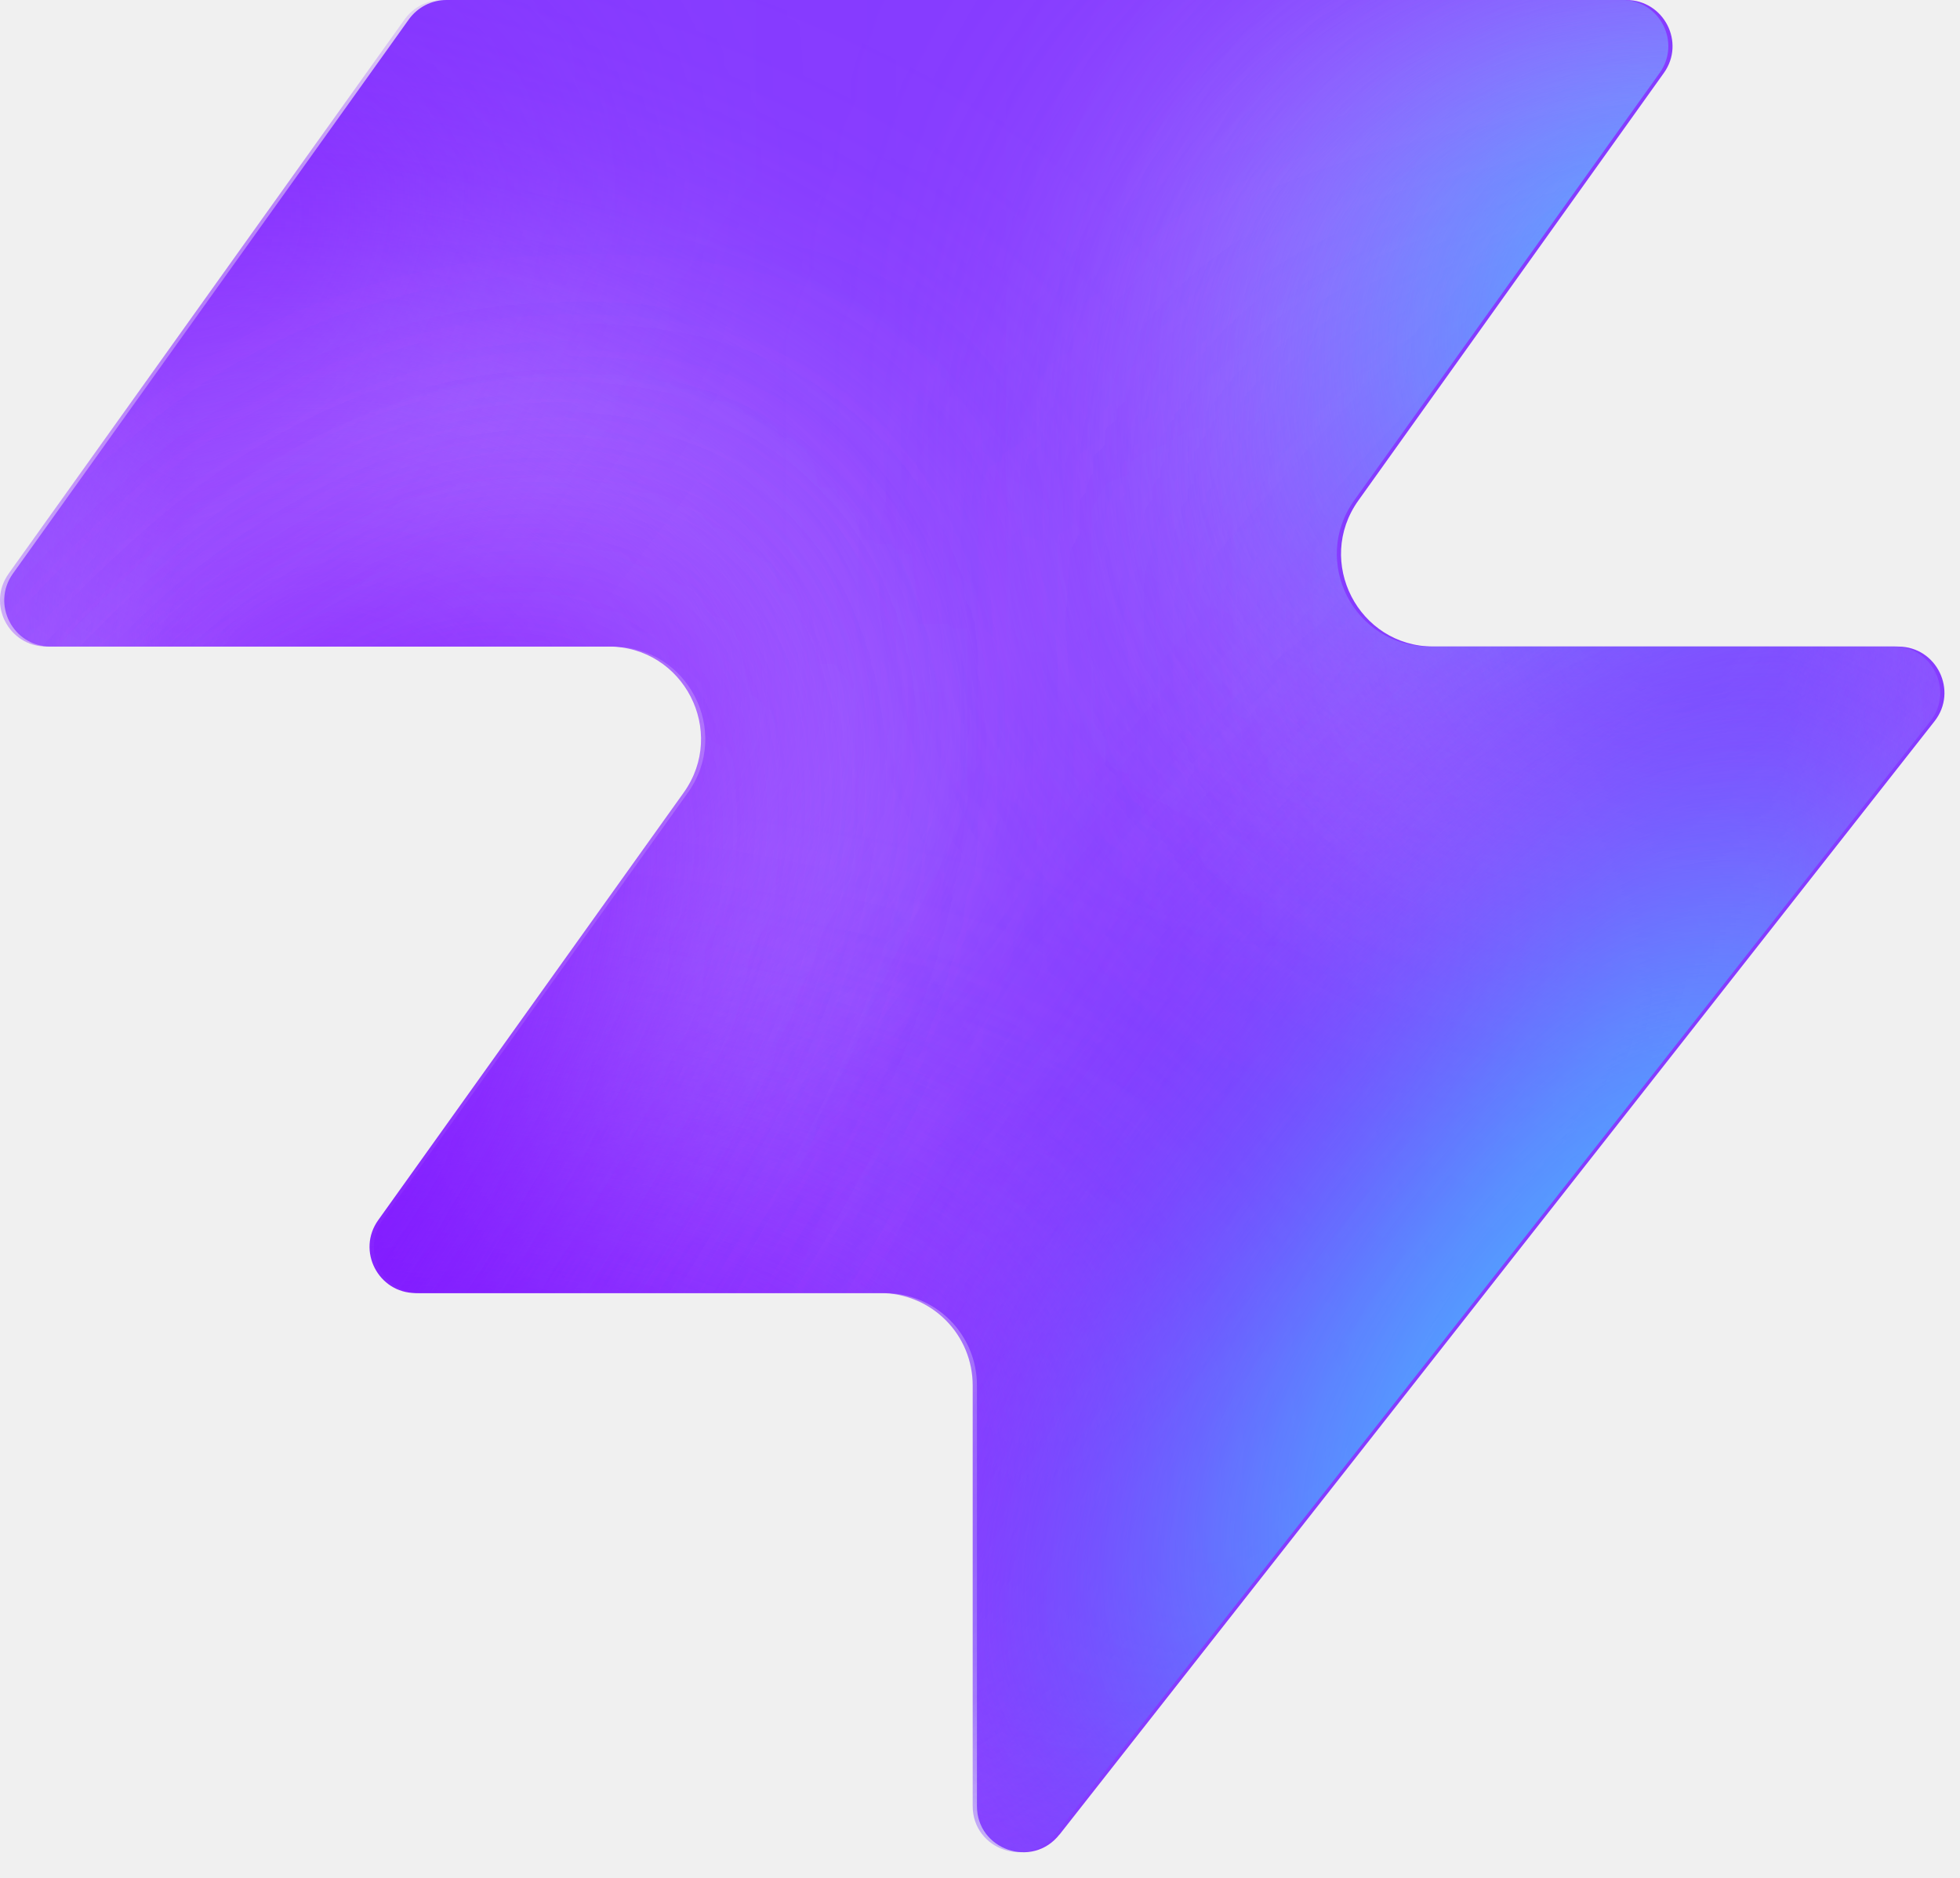
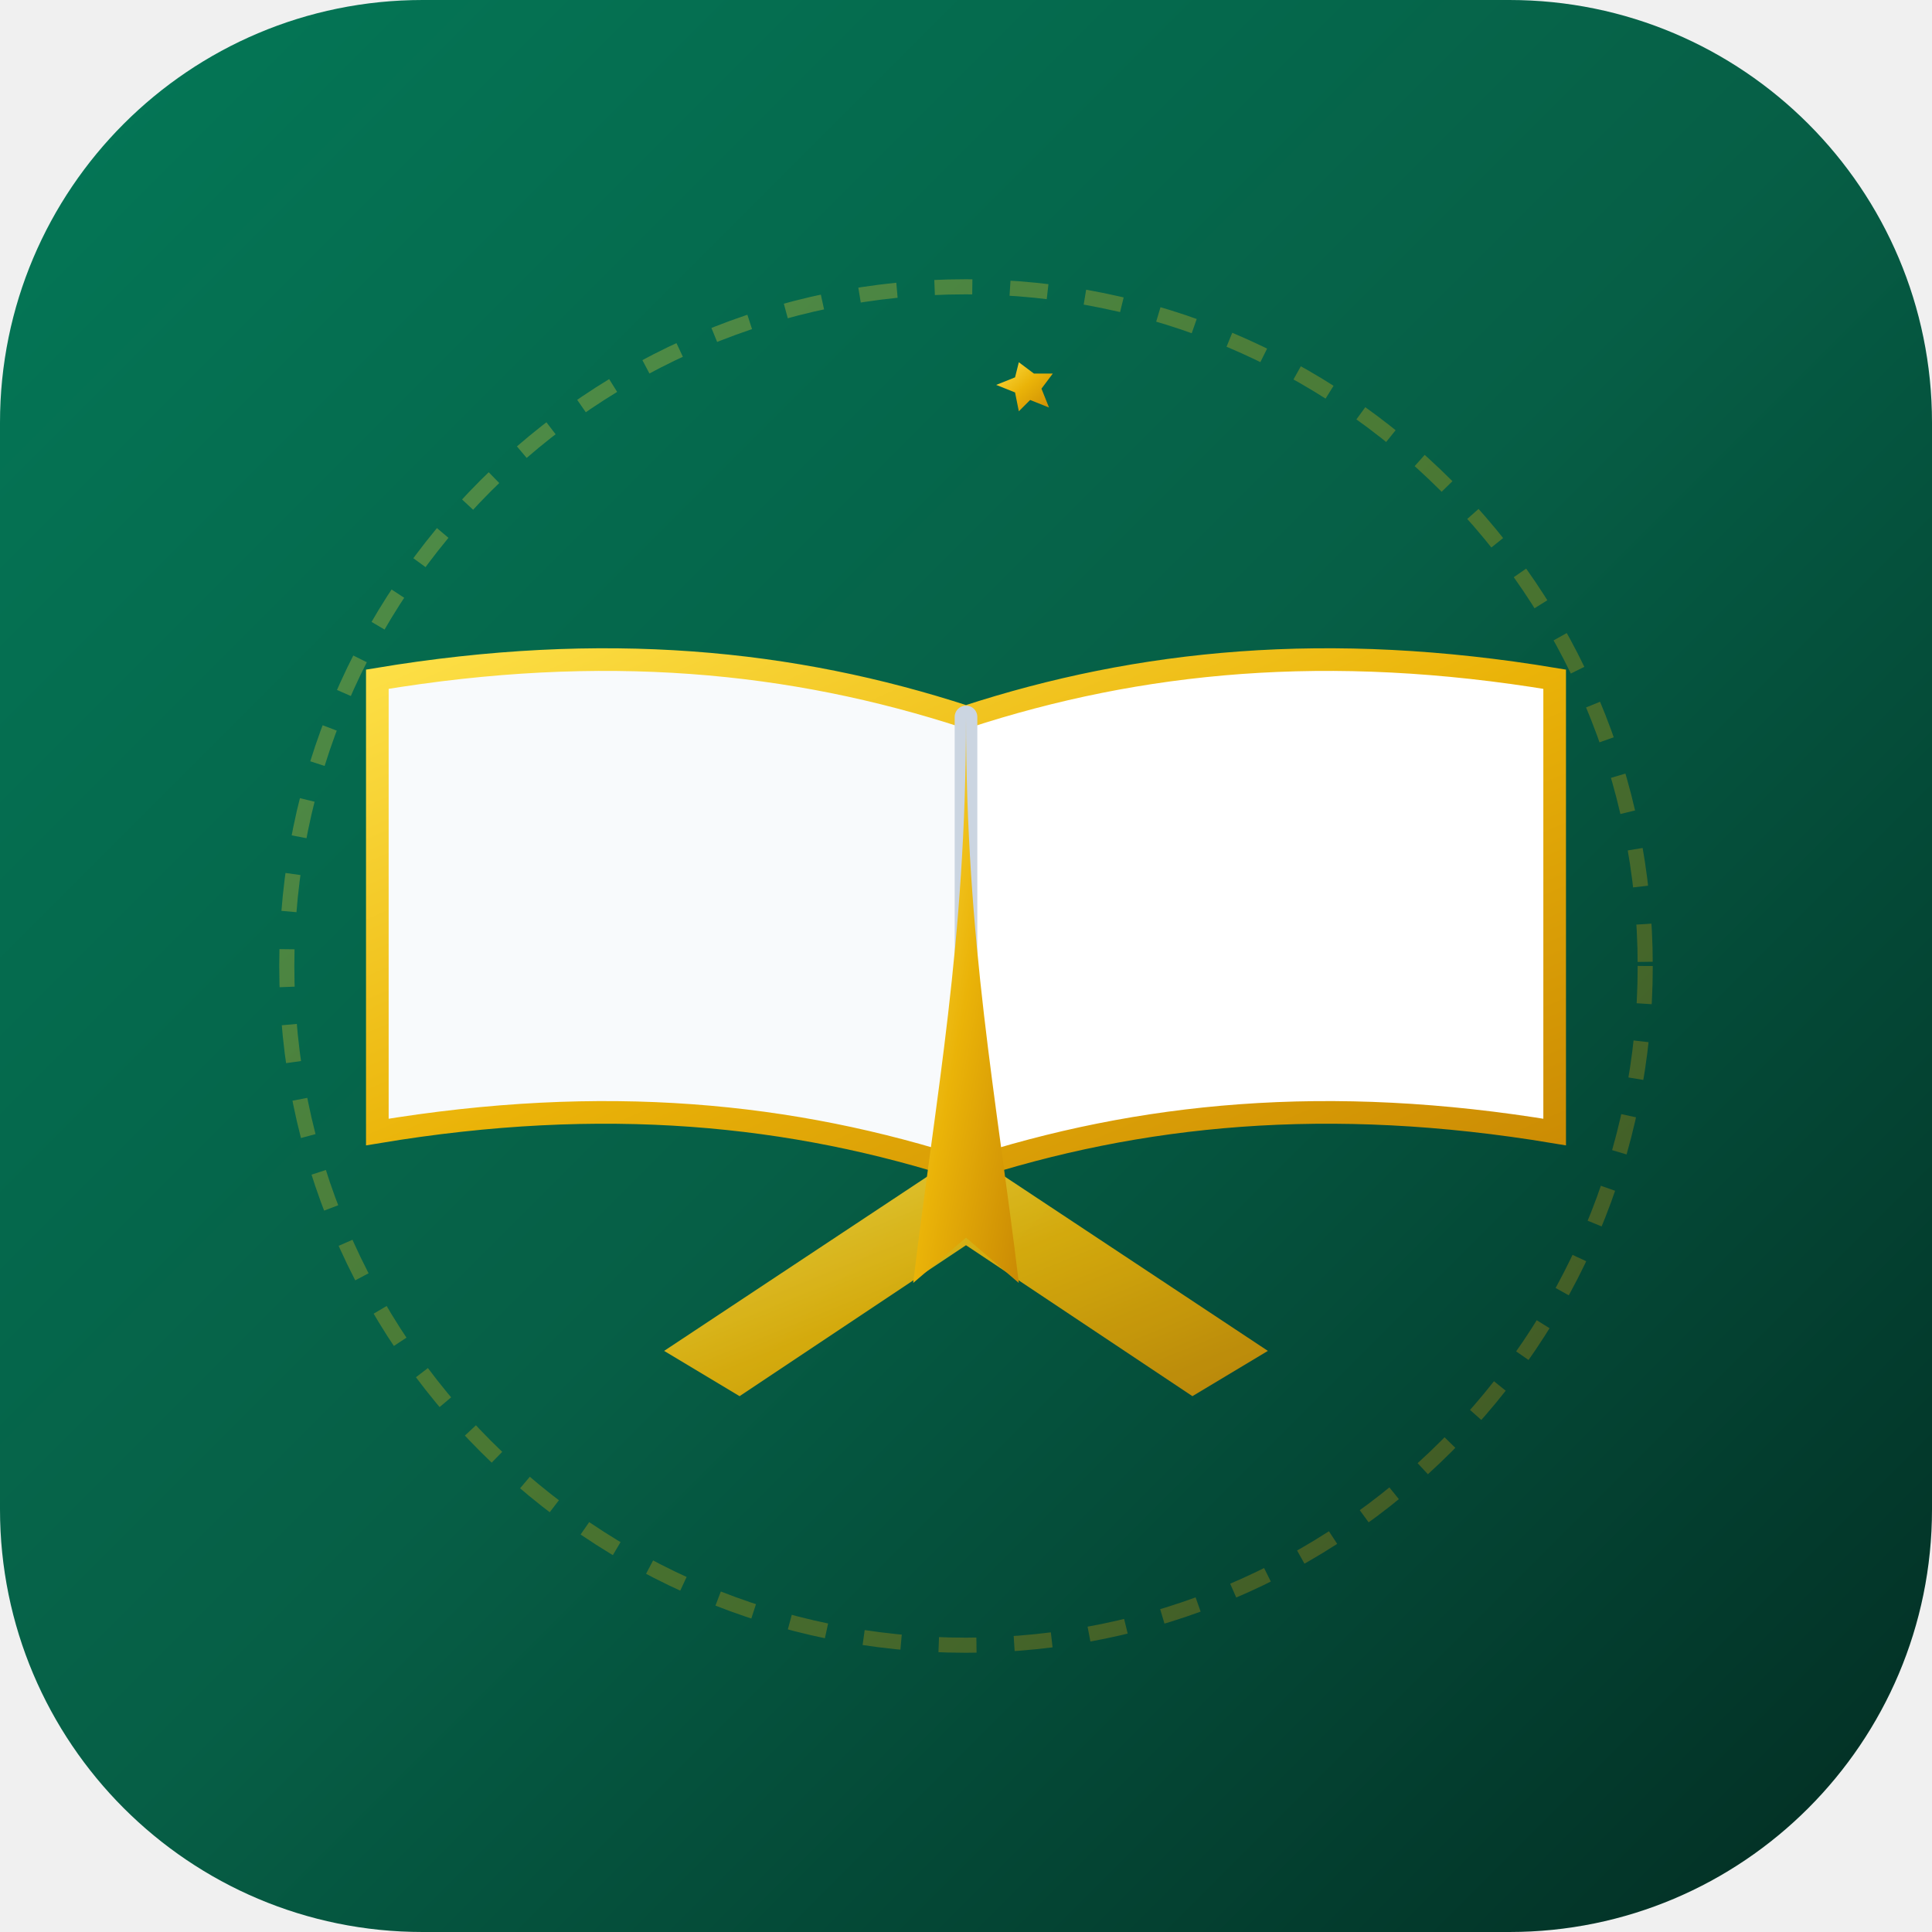
- <svg xmlns="http://www.w3.org/2000/svg" width="48" height="46" fill="none" viewBox="0 0 48 46">
-   <path fill="#863bff" d="M25.946 44.938c-.664.845-2.021.375-2.021-.698V33.937a2.26 2.26 0 0 0-2.262-2.262H10.287c-.92 0-1.456-1.04-.92-1.788l7.48-10.471c1.07-1.497 0-3.578-1.842-3.578H1.237c-.92 0-1.456-1.04-.92-1.788L10.013.474c.214-.297.556-.474.92-.474h28.894c.92 0 1.456 1.04.92 1.788l-7.48 10.471c-1.07 1.498 0 3.579 1.842 3.579h11.377c.943 0 1.473 1.088.89 1.83L25.947 44.94z" style="fill:#863bff;fill:color(display-p3 .525 .23 1);fill-opacity:1" />
-   <mask id="a" width="48" height="46" x="0" y="0" maskUnits="userSpaceOnUse" style="mask-type:alpha">
-     <path fill="#000" d="M25.842 44.938c-.664.844-2.021.375-2.021-.698V33.937a2.26 2.26 0 0 0-2.262-2.262H10.183c-.92 0-1.456-1.04-.92-1.788l7.48-10.471c1.07-1.498 0-3.579-1.842-3.579H1.133c-.92 0-1.456-1.04-.92-1.787L9.91.473c.214-.297.556-.474.92-.474h28.894c.92 0 1.456 1.04.92 1.788l-7.48 10.471c-1.07 1.498 0 3.578 1.842 3.578h11.377c.943 0 1.473 1.088.89 1.832L25.843 44.94z" style="fill:#000;fill-opacity:1" />
-   </mask>
-   <g mask="url(#a)">
-     <g filter="url(#b)">
-       <ellipse cx="5.508" cy="14.704" fill="#ede6ff" rx="5.508" ry="14.704" style="fill:#ede6ff;fill:color(display-p3 .927 .903 1);fill-opacity:1" transform="matrix(.00324 1 1 -.00324 -4.47 31.516)" />
-     </g>
-     <g filter="url(#c)">
-       <ellipse cx="10.399" cy="29.851" fill="#ede6ff" rx="10.399" ry="29.851" style="fill:#ede6ff;fill:color(display-p3 .927 .903 1);fill-opacity:1" transform="matrix(.00324 1 1 -.00324 -39.328 7.883)" />
-     </g>
-     <g filter="url(#d)">
-       <ellipse cx="5.508" cy="30.487" fill="#7e14ff" rx="5.508" ry="30.487" style="fill:#7e14ff;fill:color(display-p3 .492 .077 1);fill-opacity:1" transform="rotate(89.814 -25.913 -14.639)scale(1 -1)" />
-     </g>
-     <g filter="url(#e)">
-       <ellipse cx="5.508" cy="30.599" fill="#7e14ff" rx="5.508" ry="30.599" style="fill:#7e14ff;fill:color(display-p3 .492 .077 1);fill-opacity:1" transform="rotate(89.814 -32.644 -3.334)scale(1 -1)" />
-     </g>
-     <g filter="url(#f)">
-       <ellipse cx="5.508" cy="30.599" fill="#7e14ff" rx="5.508" ry="30.599" style="fill:#7e14ff;fill:color(display-p3 .492 .077 1);fill-opacity:1" transform="matrix(.00324 1 1 -.00324 -34.34 30.47)" />
-     </g>
-     <g filter="url(#g)">
-       <ellipse cx="14.072" cy="22.078" fill="#ede6ff" rx="14.072" ry="22.078" style="fill:#ede6ff;fill:color(display-p3 .927 .903 1);fill-opacity:1" transform="rotate(93.35 24.506 48.493)scale(-1 1)" />
-     </g>
-     <g filter="url(#h)">
-       <ellipse cx="3.47" cy="21.501" fill="#7e14ff" rx="3.47" ry="21.501" style="fill:#7e14ff;fill:color(display-p3 .492 .077 1);fill-opacity:1" transform="rotate(89.009 28.708 47.59)scale(-1 1)" />
-     </g>
-     <g filter="url(#i)">
-       <ellipse cx="3.47" cy="21.501" fill="#7e14ff" rx="3.47" ry="21.501" style="fill:#7e14ff;fill:color(display-p3 .492 .077 1);fill-opacity:1" transform="rotate(89.009 28.708 47.59)scale(-1 1)" />
-     </g>
-     <g filter="url(#j)">
-       <ellipse cx=".387" cy="8.972" fill="#7e14ff" rx="4.407" ry="29.108" style="fill:#7e14ff;fill:color(display-p3 .492 .077 1);fill-opacity:1" transform="rotate(39.51 .387 8.972)" />
-     </g>
-     <g filter="url(#k)">
-       <ellipse cx="47.523" cy="-6.092" fill="#7e14ff" rx="4.407" ry="29.108" style="fill:#7e14ff;fill:color(display-p3 .492 .077 1);fill-opacity:1" transform="rotate(37.892 47.523 -6.092)" />
-     </g>
-     <g filter="url(#l)">
-       <ellipse cx="41.412" cy="6.333" fill="#47bfff" rx="5.971" ry="9.665" style="fill:#47bfff;fill:color(display-p3 .28 .748 1);fill-opacity:1" transform="rotate(37.892 41.412 6.333)" />
-     </g>
-     <g filter="url(#m)">
-       <ellipse cx="-1.879" cy="38.332" fill="#7e14ff" rx="4.407" ry="29.108" style="fill:#7e14ff;fill:color(display-p3 .492 .077 1);fill-opacity:1" transform="rotate(37.892 -1.88 38.332)" />
-     </g>
-     <g filter="url(#n)">
-       <ellipse cx="-1.879" cy="38.332" fill="#7e14ff" rx="4.407" ry="29.108" style="fill:#7e14ff;fill:color(display-p3 .492 .077 1);fill-opacity:1" transform="rotate(37.892 -1.88 38.332)" />
-     </g>
-     <g filter="url(#o)">
-       <ellipse cx="35.651" cy="29.907" fill="#7e14ff" rx="4.407" ry="29.108" style="fill:#7e14ff;fill:color(display-p3 .492 .077 1);fill-opacity:1" transform="rotate(37.892 35.651 29.907)" />
-     </g>
-     <g filter="url(#p)">
-       <ellipse cx="38.418" cy="32.4" fill="#47bfff" rx="5.971" ry="15.297" style="fill:#47bfff;fill:color(display-p3 .28 .748 1);fill-opacity:1" transform="rotate(37.892 38.418 32.4)" />
-     </g>
+ <svg xmlns="http://www.w3.org/2000/svg" viewBox="0 0 512 512" width="512" height="512">
+   <defs>
+     <linearGradient id="bgGrad" x1="0%" y1="0%" x2="100%" y2="100%">
+       <stop offset="0%" stop-color="#047857" />
+       <stop offset="50%" stop-color="#065f46" />
+       <stop offset="100%" stop-color="#022c22" />
+     </linearGradient>
+     <linearGradient id="goldGrad" x1="0%" y1="0%" x2="100%" y2="100%">
+       <stop offset="0%" stop-color="#fde047" />
+       <stop offset="50%" stop-color="#eab308" />
+       <stop offset="100%" stop-color="#ca8a04" />
+     </linearGradient>
+   </defs>
+   <rect width="512" height="512" rx="112" fill="url(#bgGrad)" />
+   <circle cx="256" cy="256" r="180" fill="none" stroke="url(#goldGrad)" stroke-width="4" stroke-dasharray="10 10" stroke-opacity="0.3" />
+   <g transform="translate(0, 10)">
+     <path d="M196 360 L256 320 L316 360 L336 348 L256 295 L176 348 Z" fill="url(#goldGrad)" opacity="0.9" />
+     <path d="M256 300 C210 285 160 280 100 290 L100 170 C160 160 210 165 256 180 Z" fill="#f8fafc" />
+     <path d="M256 300 C302 285 352 280 412 290 L412 170 C352 160 302 165 256 180 Z" fill="#ffffff" />
+     <path d="M100 290 L100 170 C160 160 210 165 256 180 C302 165 352 160 412 170 L412 290 C352 280 302 285 256 300 C210 285 160 280 100 290 Z" fill="none" stroke="url(#goldGrad)" stroke-width="6" />
+     <line x1="256" y1="180" x2="256" y2="300" stroke="#cbd5e1" stroke-width="6" stroke-linecap="round" />
+     <path d="M256 180 C256 240 264 280 270 330 L256 318 L242 330 C248 280 256 240 256 180 Z" fill="url(#goldGrad)" />
  </g>
-   <defs>
-     <filter id="b" width="60.045" height="41.654" x="-19.77" y="16.149" color-interpolation-filters="sRGB" filterUnits="userSpaceOnUse">
-       <feFlood flood-opacity="0" result="BackgroundImageFix" />
-       <feBlend in="SourceGraphic" in2="BackgroundImageFix" result="shape" />
-       <feGaussianBlur result="effect1_foregroundBlur_2002_17158" stdDeviation="7.659" />
-     </filter>
-     <filter id="c" width="90.34" height="51.437" x="-54.613" y="-7.533" color-interpolation-filters="sRGB" filterUnits="userSpaceOnUse">
-       <feFlood flood-opacity="0" result="BackgroundImageFix" />
-       <feBlend in="SourceGraphic" in2="BackgroundImageFix" result="shape" />
-       <feGaussianBlur result="effect1_foregroundBlur_2002_17158" stdDeviation="7.659" />
-     </filter>
-     <filter id="d" width="79.355" height="29.4" x="-49.64" y="2.03" color-interpolation-filters="sRGB" filterUnits="userSpaceOnUse">
-       <feFlood flood-opacity="0" result="BackgroundImageFix" />
-       <feBlend in="SourceGraphic" in2="BackgroundImageFix" result="shape" />
-       <feGaussianBlur result="effect1_foregroundBlur_2002_17158" stdDeviation="4.596" />
-     </filter>
-     <filter id="e" width="79.579" height="29.4" x="-45.045" y="20.029" color-interpolation-filters="sRGB" filterUnits="userSpaceOnUse">
-       <feFlood flood-opacity="0" result="BackgroundImageFix" />
-       <feBlend in="SourceGraphic" in2="BackgroundImageFix" result="shape" />
-       <feGaussianBlur result="effect1_foregroundBlur_2002_17158" stdDeviation="4.596" />
-     </filter>
-     <filter id="f" width="79.579" height="29.4" x="-43.513" y="21.178" color-interpolation-filters="sRGB" filterUnits="userSpaceOnUse">
-       <feFlood flood-opacity="0" result="BackgroundImageFix" />
-       <feBlend in="SourceGraphic" in2="BackgroundImageFix" result="shape" />
-       <feGaussianBlur result="effect1_foregroundBlur_2002_17158" stdDeviation="4.596" />
-     </filter>
-     <filter id="g" width="74.749" height="58.852" x="15.756" y="-17.901" color-interpolation-filters="sRGB" filterUnits="userSpaceOnUse">
-       <feFlood flood-opacity="0" result="BackgroundImageFix" />
-       <feBlend in="SourceGraphic" in2="BackgroundImageFix" result="shape" />
-       <feGaussianBlur result="effect1_foregroundBlur_2002_17158" stdDeviation="7.659" />
-     </filter>
-     <filter id="h" width="61.377" height="25.362" x="23.548" y="2.284" color-interpolation-filters="sRGB" filterUnits="userSpaceOnUse">
-       <feFlood flood-opacity="0" result="BackgroundImageFix" />
-       <feBlend in="SourceGraphic" in2="BackgroundImageFix" result="shape" />
-       <feGaussianBlur result="effect1_foregroundBlur_2002_17158" stdDeviation="4.596" />
-     </filter>
-     <filter id="i" width="61.377" height="25.362" x="23.548" y="2.284" color-interpolation-filters="sRGB" filterUnits="userSpaceOnUse">
-       <feFlood flood-opacity="0" result="BackgroundImageFix" />
-       <feBlend in="SourceGraphic" in2="BackgroundImageFix" result="shape" />
-       <feGaussianBlur result="effect1_foregroundBlur_2002_17158" stdDeviation="4.596" />
-     </filter>
-     <filter id="j" width="56.045" height="63.649" x="-27.636" y="-22.853" color-interpolation-filters="sRGB" filterUnits="userSpaceOnUse">
-       <feFlood flood-opacity="0" result="BackgroundImageFix" />
-       <feBlend in="SourceGraphic" in2="BackgroundImageFix" result="shape" />
-       <feGaussianBlur result="effect1_foregroundBlur_2002_17158" stdDeviation="4.596" />
-     </filter>
-     <filter id="k" width="54.814" height="64.646" x="20.116" y="-38.415" color-interpolation-filters="sRGB" filterUnits="userSpaceOnUse">
-       <feFlood flood-opacity="0" result="BackgroundImageFix" />
-       <feBlend in="SourceGraphic" in2="BackgroundImageFix" result="shape" />
-       <feGaussianBlur result="effect1_foregroundBlur_2002_17158" stdDeviation="4.596" />
-     </filter>
-     <filter id="l" width="33.541" height="35.313" x="24.641" y="-11.323" color-interpolation-filters="sRGB" filterUnits="userSpaceOnUse">
-       <feFlood flood-opacity="0" result="BackgroundImageFix" />
-       <feBlend in="SourceGraphic" in2="BackgroundImageFix" result="shape" />
-       <feGaussianBlur result="effect1_foregroundBlur_2002_17158" stdDeviation="4.596" />
-     </filter>
-     <filter id="m" width="54.814" height="64.646" x="-29.286" y="6.009" color-interpolation-filters="sRGB" filterUnits="userSpaceOnUse">
-       <feFlood flood-opacity="0" result="BackgroundImageFix" />
-       <feBlend in="SourceGraphic" in2="BackgroundImageFix" result="shape" />
-       <feGaussianBlur result="effect1_foregroundBlur_2002_17158" stdDeviation="4.596" />
-     </filter>
-     <filter id="n" width="54.814" height="64.646" x="-29.286" y="6.009" color-interpolation-filters="sRGB" filterUnits="userSpaceOnUse">
-       <feFlood flood-opacity="0" result="BackgroundImageFix" />
-       <feBlend in="SourceGraphic" in2="BackgroundImageFix" result="shape" />
-       <feGaussianBlur result="effect1_foregroundBlur_2002_17158" stdDeviation="4.596" />
-     </filter>
-     <filter id="o" width="54.814" height="64.646" x="8.244" y="-2.416" color-interpolation-filters="sRGB" filterUnits="userSpaceOnUse">
-       <feFlood flood-opacity="0" result="BackgroundImageFix" />
-       <feBlend in="SourceGraphic" in2="BackgroundImageFix" result="shape" />
-       <feGaussianBlur result="effect1_foregroundBlur_2002_17158" stdDeviation="4.596" />
-     </filter>
-     <filter id="p" width="39.409" height="43.623" x="18.713" y="10.588" color-interpolation-filters="sRGB" filterUnits="userSpaceOnUse">
-       <feFlood flood-opacity="0" result="BackgroundImageFix" />
-       <feBlend in="SourceGraphic" in2="BackgroundImageFix" result="shape" />
-       <feGaussianBlur result="effect1_foregroundBlur_2002_17158" stdDeviation="4.596" />
-     </filter>
-   </defs>
+   <g transform="translate(256, 110)">
+     <path d="M -2 -24 A 20 20 0 1 0 22 10 A 16 16 0 1 1 -2 -24 Z" fill="url(#goldGrad)" />
+     <polygon points="14,-14 18,-11 23,-11 20,-7 22,-2 17,-4 14,-1 13,-6 8,-8 13,-10" fill="url(#goldGrad)" />
+   </g>
</svg>
